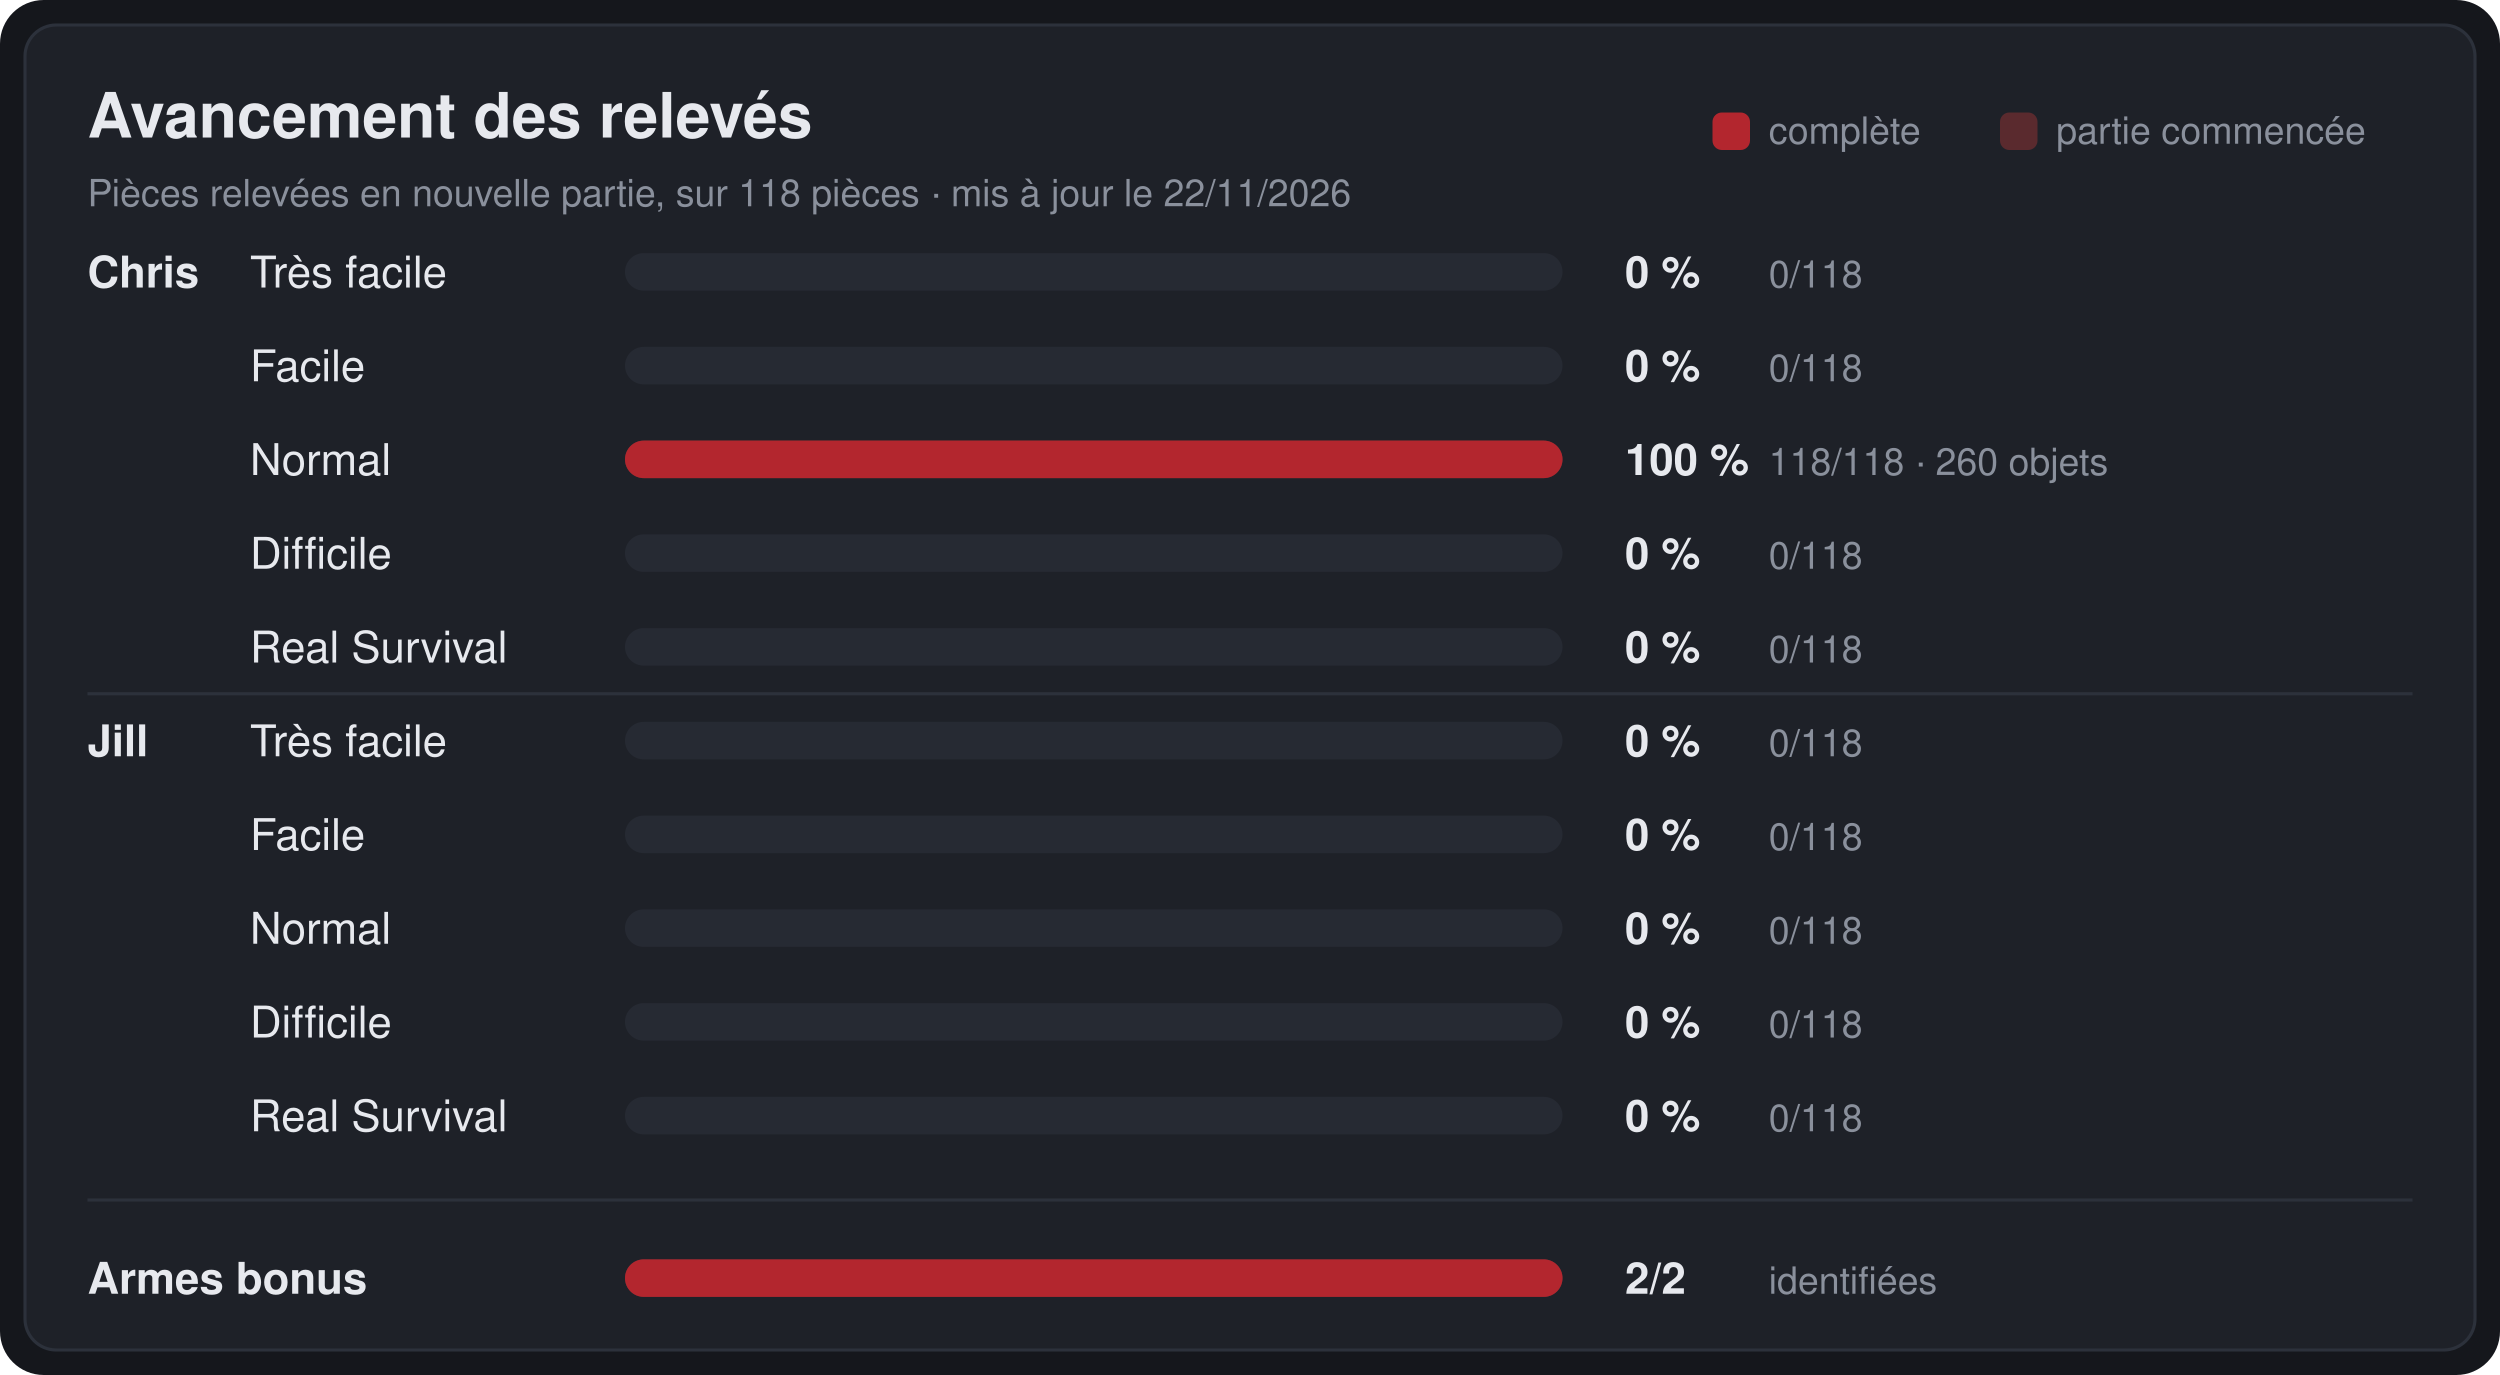
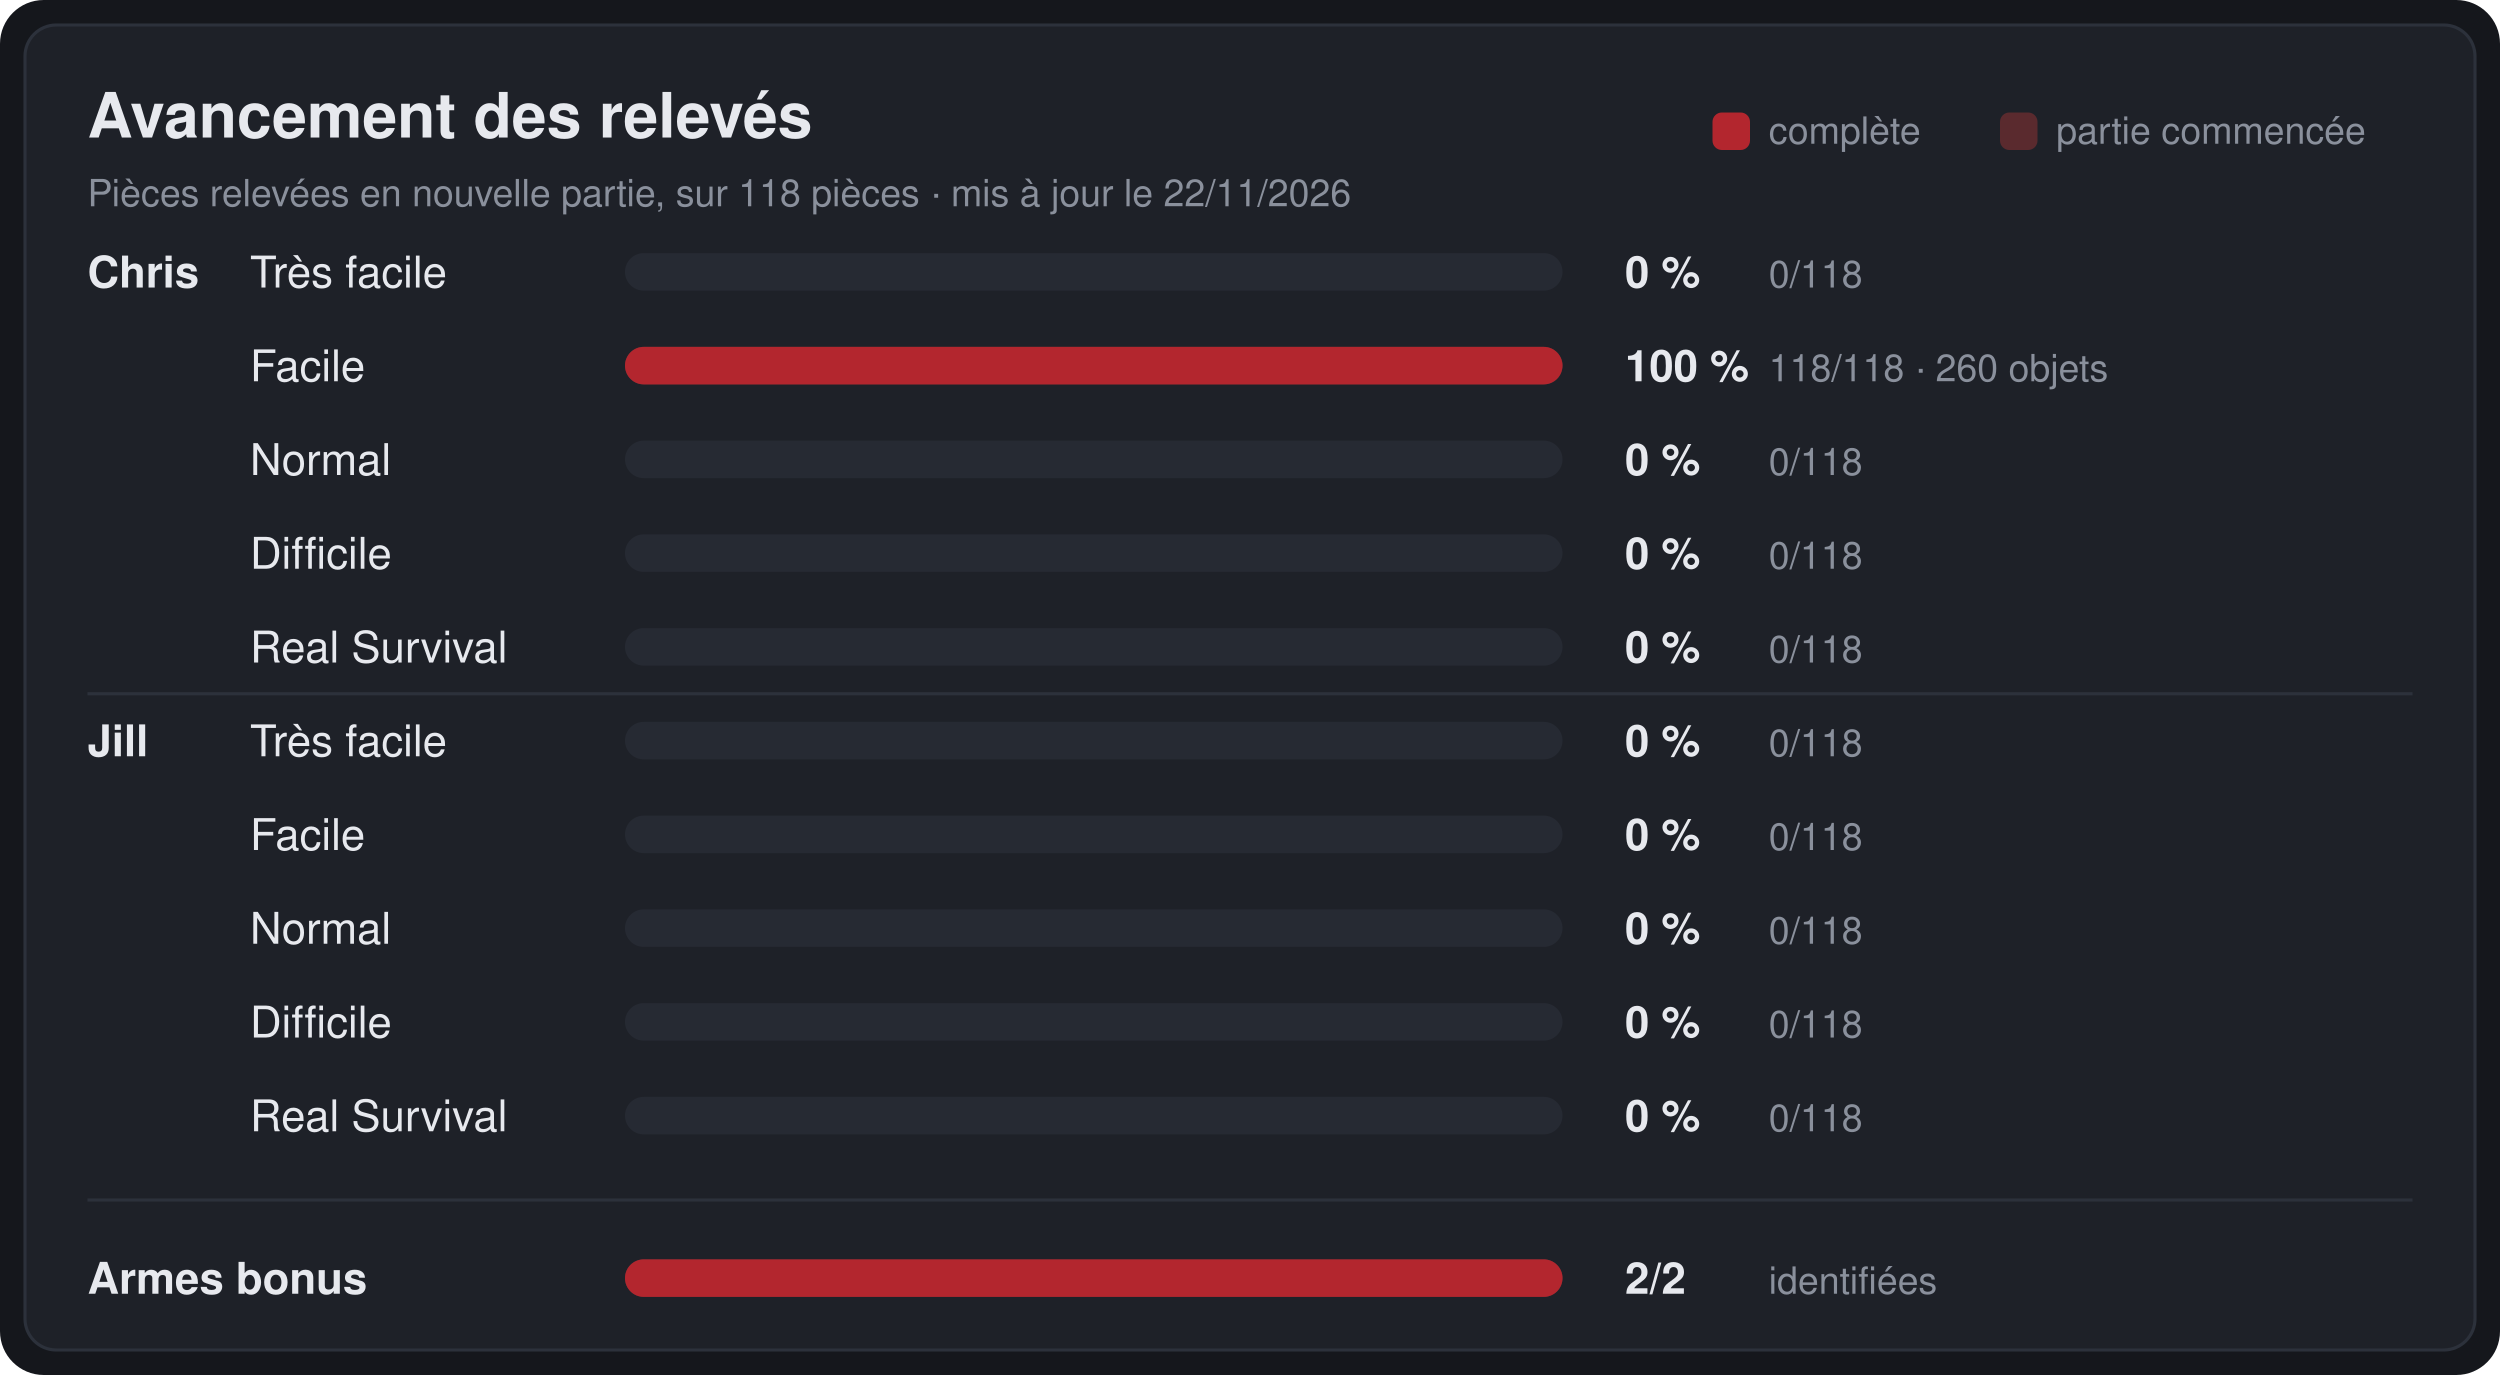
<svg xmlns="http://www.w3.org/2000/svg" width="800" height="440" viewBox="0 0 800 440" font-family="Segoe UI, Helvetica, Arial, sans-serif" role="img" aria-label="Avancement des relevés">
  <rect width="800" height="440" rx="14" fill="#15171c" />
  <rect x="8" y="8" width="784" height="424" rx="10" fill="#1e2128" stroke="#2c313b" />
  <text x="28" y="44" font-size="20" font-weight="700" fill="#e7e9ee">Avancement des relevés</text>
  <text x="28" y="66" font-size="12" fill="#8a909c">Pièces relevées en nouvelle partie, sur 118 pièces · mis à jour le 22/11/2026</text>
  <rect x="548" y="36" width="12" height="12" rx="3" fill="#b3262e" />
  <text x="566" y="46" font-size="12" fill="#8a909c">complète</text>
  <rect x="640" y="36" width="12" height="12" rx="3" fill="#5a2a2e" />
  <text x="658" y="46" font-size="12" fill="#8a909c">partie commencée</text>
  <text x="28" y="92" font-size="14" font-weight="700" fill="#e7e9ee">Chris</text>
  <text x="80" y="92" font-size="14" fill="#e7e9ee">Très facile</text>
  <rect x="200" y="81" width="300" height="12" rx="6" fill="#262a33" />
  <text x="520" y="92" font-size="14" font-weight="700" fill="#e7e9ee">0 %</text>
  <text x="566" y="92" font-size="12" fill="#8a909c">0/118</text>
  <text x="28" y="122" font-size="14" font-weight="700" fill="#e7e9ee" />
  <text x="80" y="122" font-size="14" fill="#e7e9ee">Facile</text>
  <rect x="200" y="111" width="300" height="12" rx="6" fill="#262a33" />
-   <text x="520" y="122" font-size="14" font-weight="700" fill="#e7e9ee">0 %</text>
-   <text x="566" y="122" font-size="12" fill="#8a909c">0/118</text>
+   <rect x="200" y="111" width="300" height="12" rx="6" fill="#5a2a2e" />
+   <rect x="200" y="111" width="300" height="12" rx="6" fill="#b3262e" />
+   <text x="520" y="122" font-size="14" font-weight="700" fill="#e7e9ee">100 %</text>
+   <text x="566" y="122" font-size="12" fill="#8a909c">118/118 · 260 objets</text>
  <text x="28" y="152" font-size="14" font-weight="700" fill="#e7e9ee" />
  <text x="80" y="152" font-size="14" fill="#e7e9ee">Normal</text>
  <rect x="200" y="141" width="300" height="12" rx="6" fill="#262a33" />
-   <rect x="200" y="141" width="300" height="12" rx="6" fill="#5a2a2e" />
-   <rect x="200" y="141" width="300" height="12" rx="6" fill="#b3262e" />
-   <text x="520" y="152" font-size="14" font-weight="700" fill="#e7e9ee">100 %</text>
-   <text x="566" y="152" font-size="12" fill="#8a909c">118/118 · 260 objets</text>
+   <text x="520" y="152" font-size="14" font-weight="700" fill="#e7e9ee">0 %</text>
+   <text x="566" y="152" font-size="12" fill="#8a909c">0/118</text>
  <text x="28" y="182" font-size="14" font-weight="700" fill="#e7e9ee" />
  <text x="80" y="182" font-size="14" fill="#e7e9ee">Difficile</text>
  <rect x="200" y="171" width="300" height="12" rx="6" fill="#262a33" />
  <text x="520" y="182" font-size="14" font-weight="700" fill="#e7e9ee">0 %</text>
  <text x="566" y="182" font-size="12" fill="#8a909c">0/118</text>
  <text x="28" y="212" font-size="14" font-weight="700" fill="#e7e9ee" />
  <text x="80" y="212" font-size="14" fill="#e7e9ee">Real Survival</text>
  <rect x="200" y="201" width="300" height="12" rx="6" fill="#262a33" />
  <text x="520" y="212" font-size="14" font-weight="700" fill="#e7e9ee">0 %</text>
  <text x="566" y="212" font-size="12" fill="#8a909c">0/118</text>
  <line x1="28" y1="222" x2="772" y2="222" stroke="#2c313b" />
  <text x="28" y="242" font-size="14" font-weight="700" fill="#e7e9ee">Jill</text>
  <text x="80" y="242" font-size="14" fill="#e7e9ee">Très facile</text>
  <rect x="200" y="231" width="300" height="12" rx="6" fill="#262a33" />
  <text x="520" y="242" font-size="14" font-weight="700" fill="#e7e9ee">0 %</text>
  <text x="566" y="242" font-size="12" fill="#8a909c">0/118</text>
  <text x="28" y="272" font-size="14" font-weight="700" fill="#e7e9ee" />
  <text x="80" y="272" font-size="14" fill="#e7e9ee">Facile</text>
  <rect x="200" y="261" width="300" height="12" rx="6" fill="#262a33" />
  <text x="520" y="272" font-size="14" font-weight="700" fill="#e7e9ee">0 %</text>
  <text x="566" y="272" font-size="12" fill="#8a909c">0/118</text>
  <text x="28" y="302" font-size="14" font-weight="700" fill="#e7e9ee" />
  <text x="80" y="302" font-size="14" fill="#e7e9ee">Normal</text>
  <rect x="200" y="291" width="300" height="12" rx="6" fill="#262a33" />
  <text x="520" y="302" font-size="14" font-weight="700" fill="#e7e9ee">0 %</text>
  <text x="566" y="302" font-size="12" fill="#8a909c">0/118</text>
  <text x="28" y="332" font-size="14" font-weight="700" fill="#e7e9ee" />
  <text x="80" y="332" font-size="14" fill="#e7e9ee">Difficile</text>
  <rect x="200" y="321" width="300" height="12" rx="6" fill="#262a33" />
  <text x="520" y="332" font-size="14" font-weight="700" fill="#e7e9ee">0 %</text>
  <text x="566" y="332" font-size="12" fill="#8a909c">0/118</text>
  <text x="28" y="362" font-size="14" font-weight="700" fill="#e7e9ee" />
  <text x="80" y="362" font-size="14" fill="#e7e9ee">Real Survival</text>
  <rect x="200" y="351" width="300" height="12" rx="6" fill="#262a33" />
  <text x="520" y="362" font-size="14" font-weight="700" fill="#e7e9ee">0 %</text>
  <text x="566" y="362" font-size="12" fill="#8a909c">0/118</text>
  <line x1="28" y1="384" x2="772" y2="384" stroke="#2c313b" />
  <text x="28" y="414" font-size="14" font-weight="700" fill="#e7e9ee">Armes bonus</text>
  <rect x="200" y="403" width="300" height="12" rx="6" fill="#262a33" />
  <rect x="200" y="403" width="300" height="12" rx="6" fill="#5a2a2e" />
  <rect x="200" y="403" width="300" height="12" rx="6" fill="#b3262e" />
  <text x="520" y="414" font-size="14" font-weight="700" fill="#e7e9ee">2/2</text>
  <text x="566" y="414" font-size="12" fill="#8a909c">identifiées</text>
</svg>
